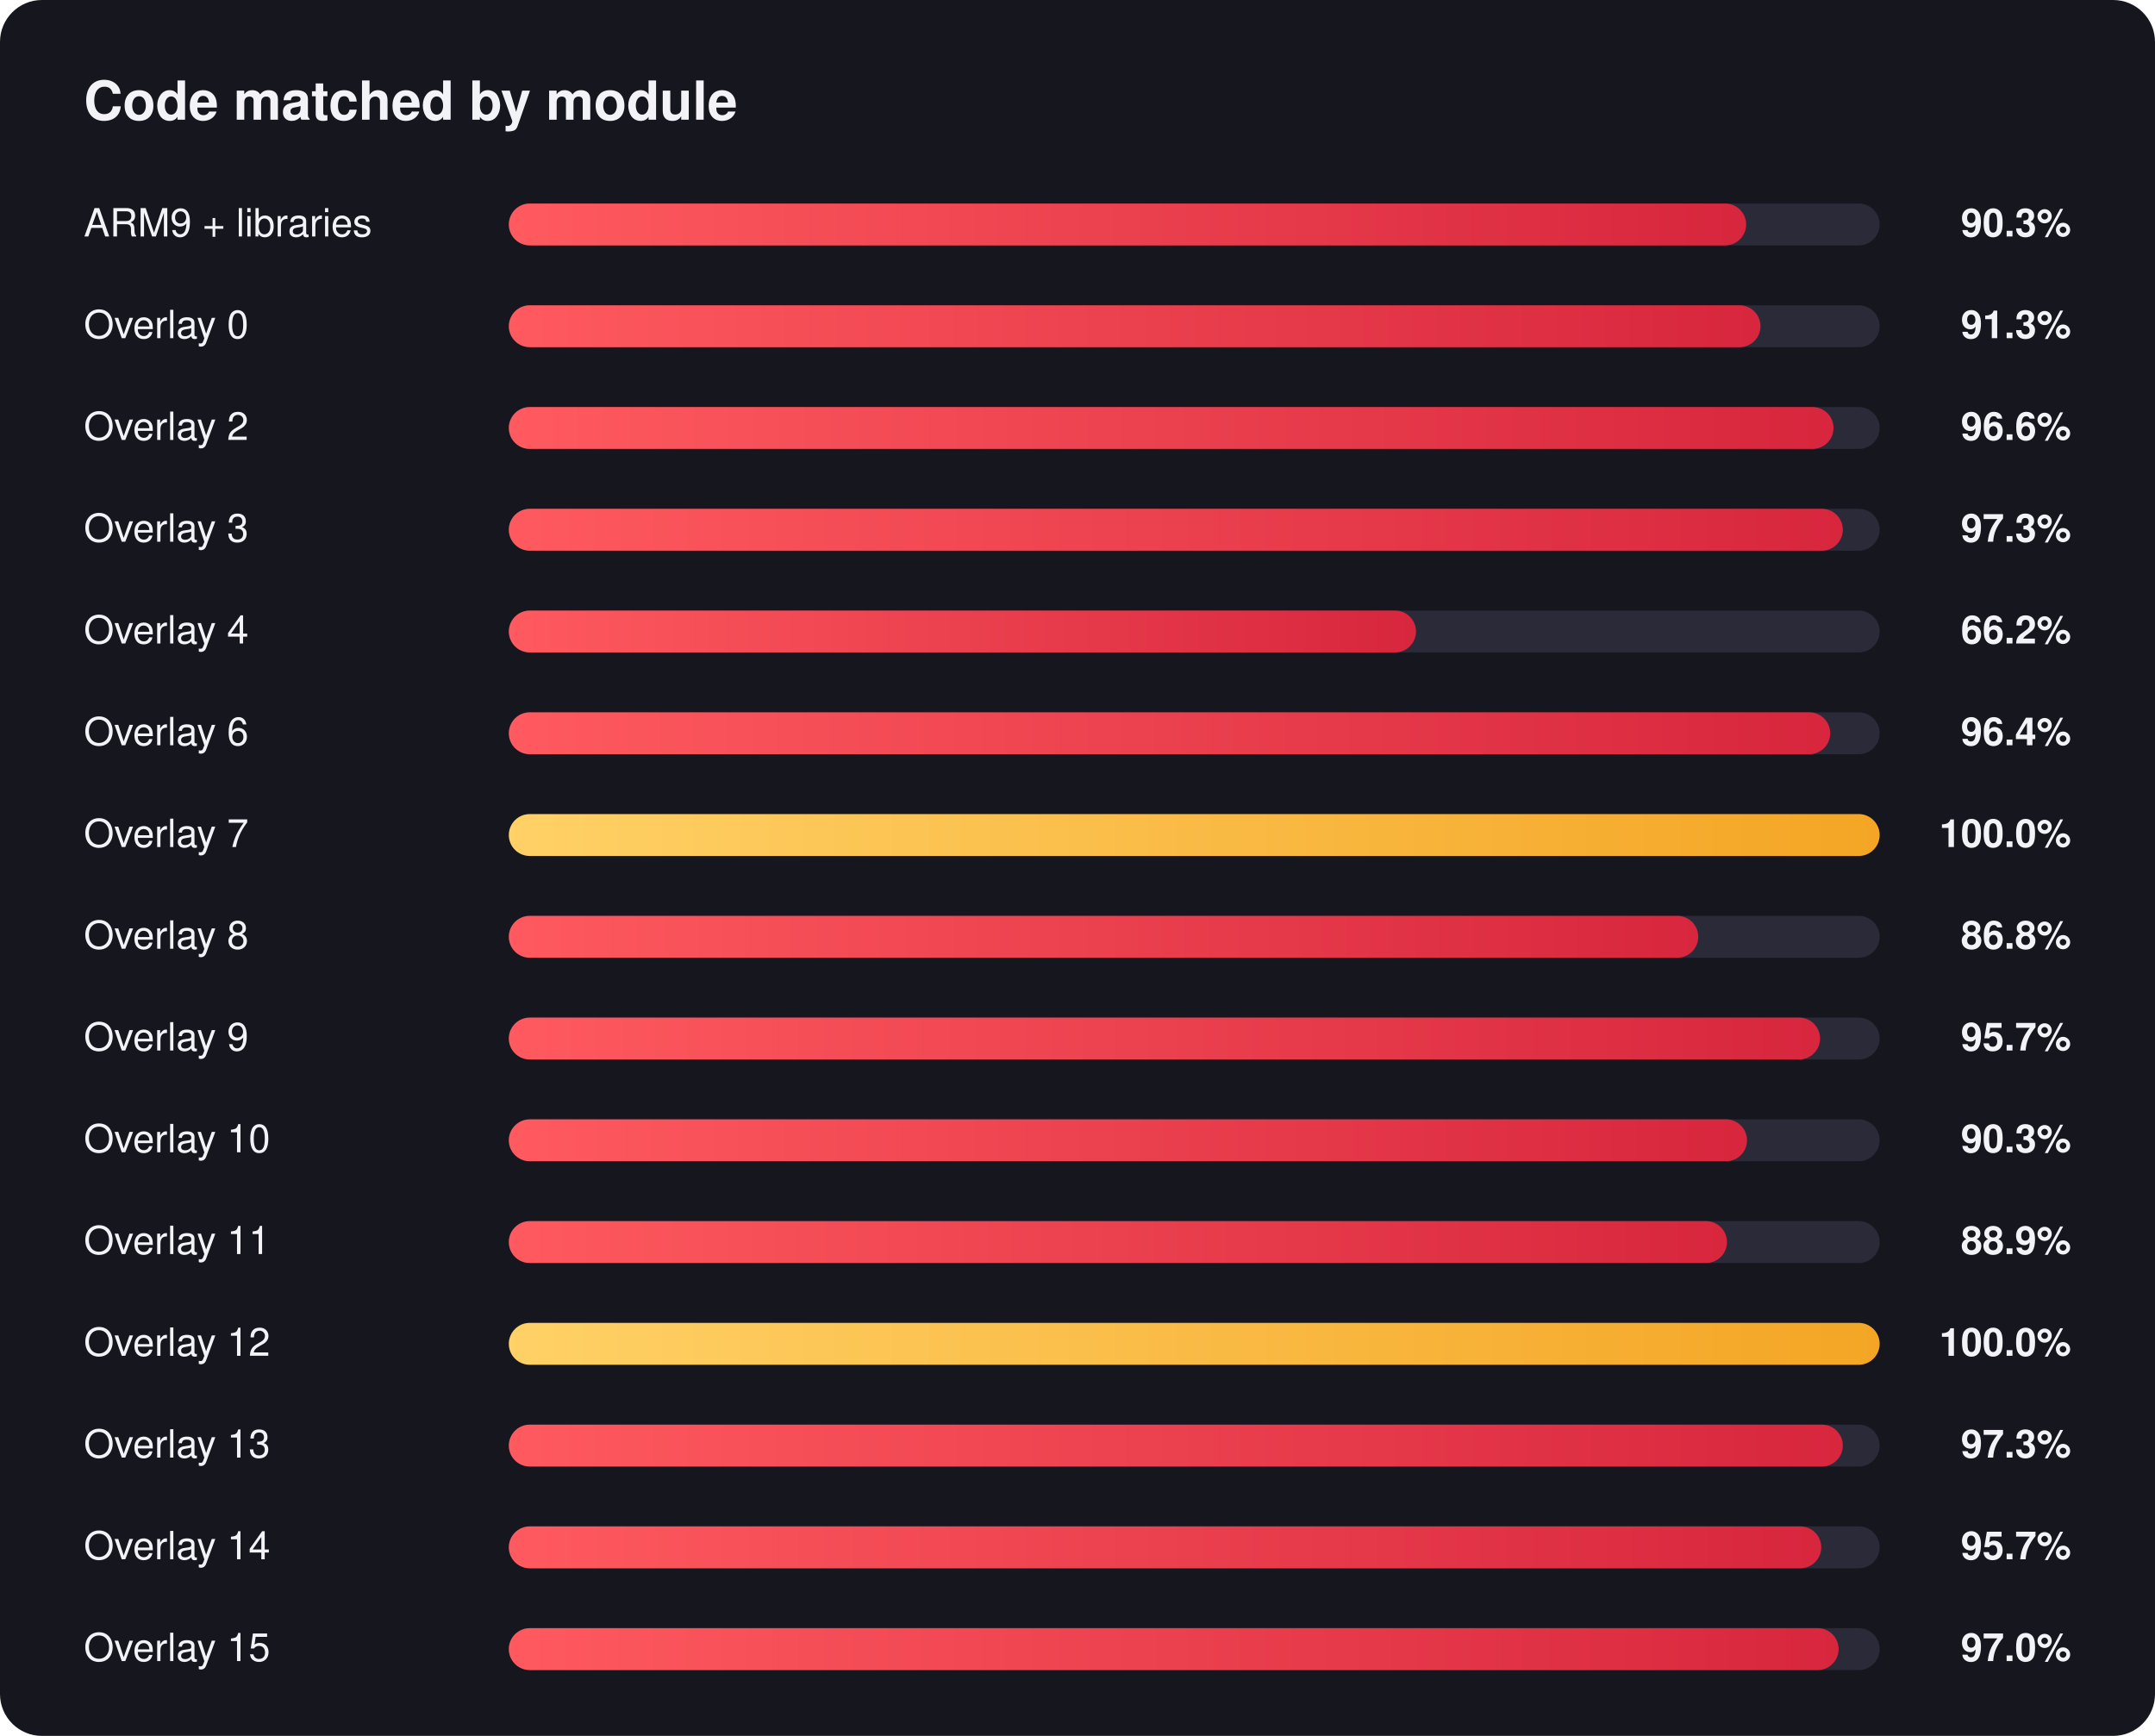
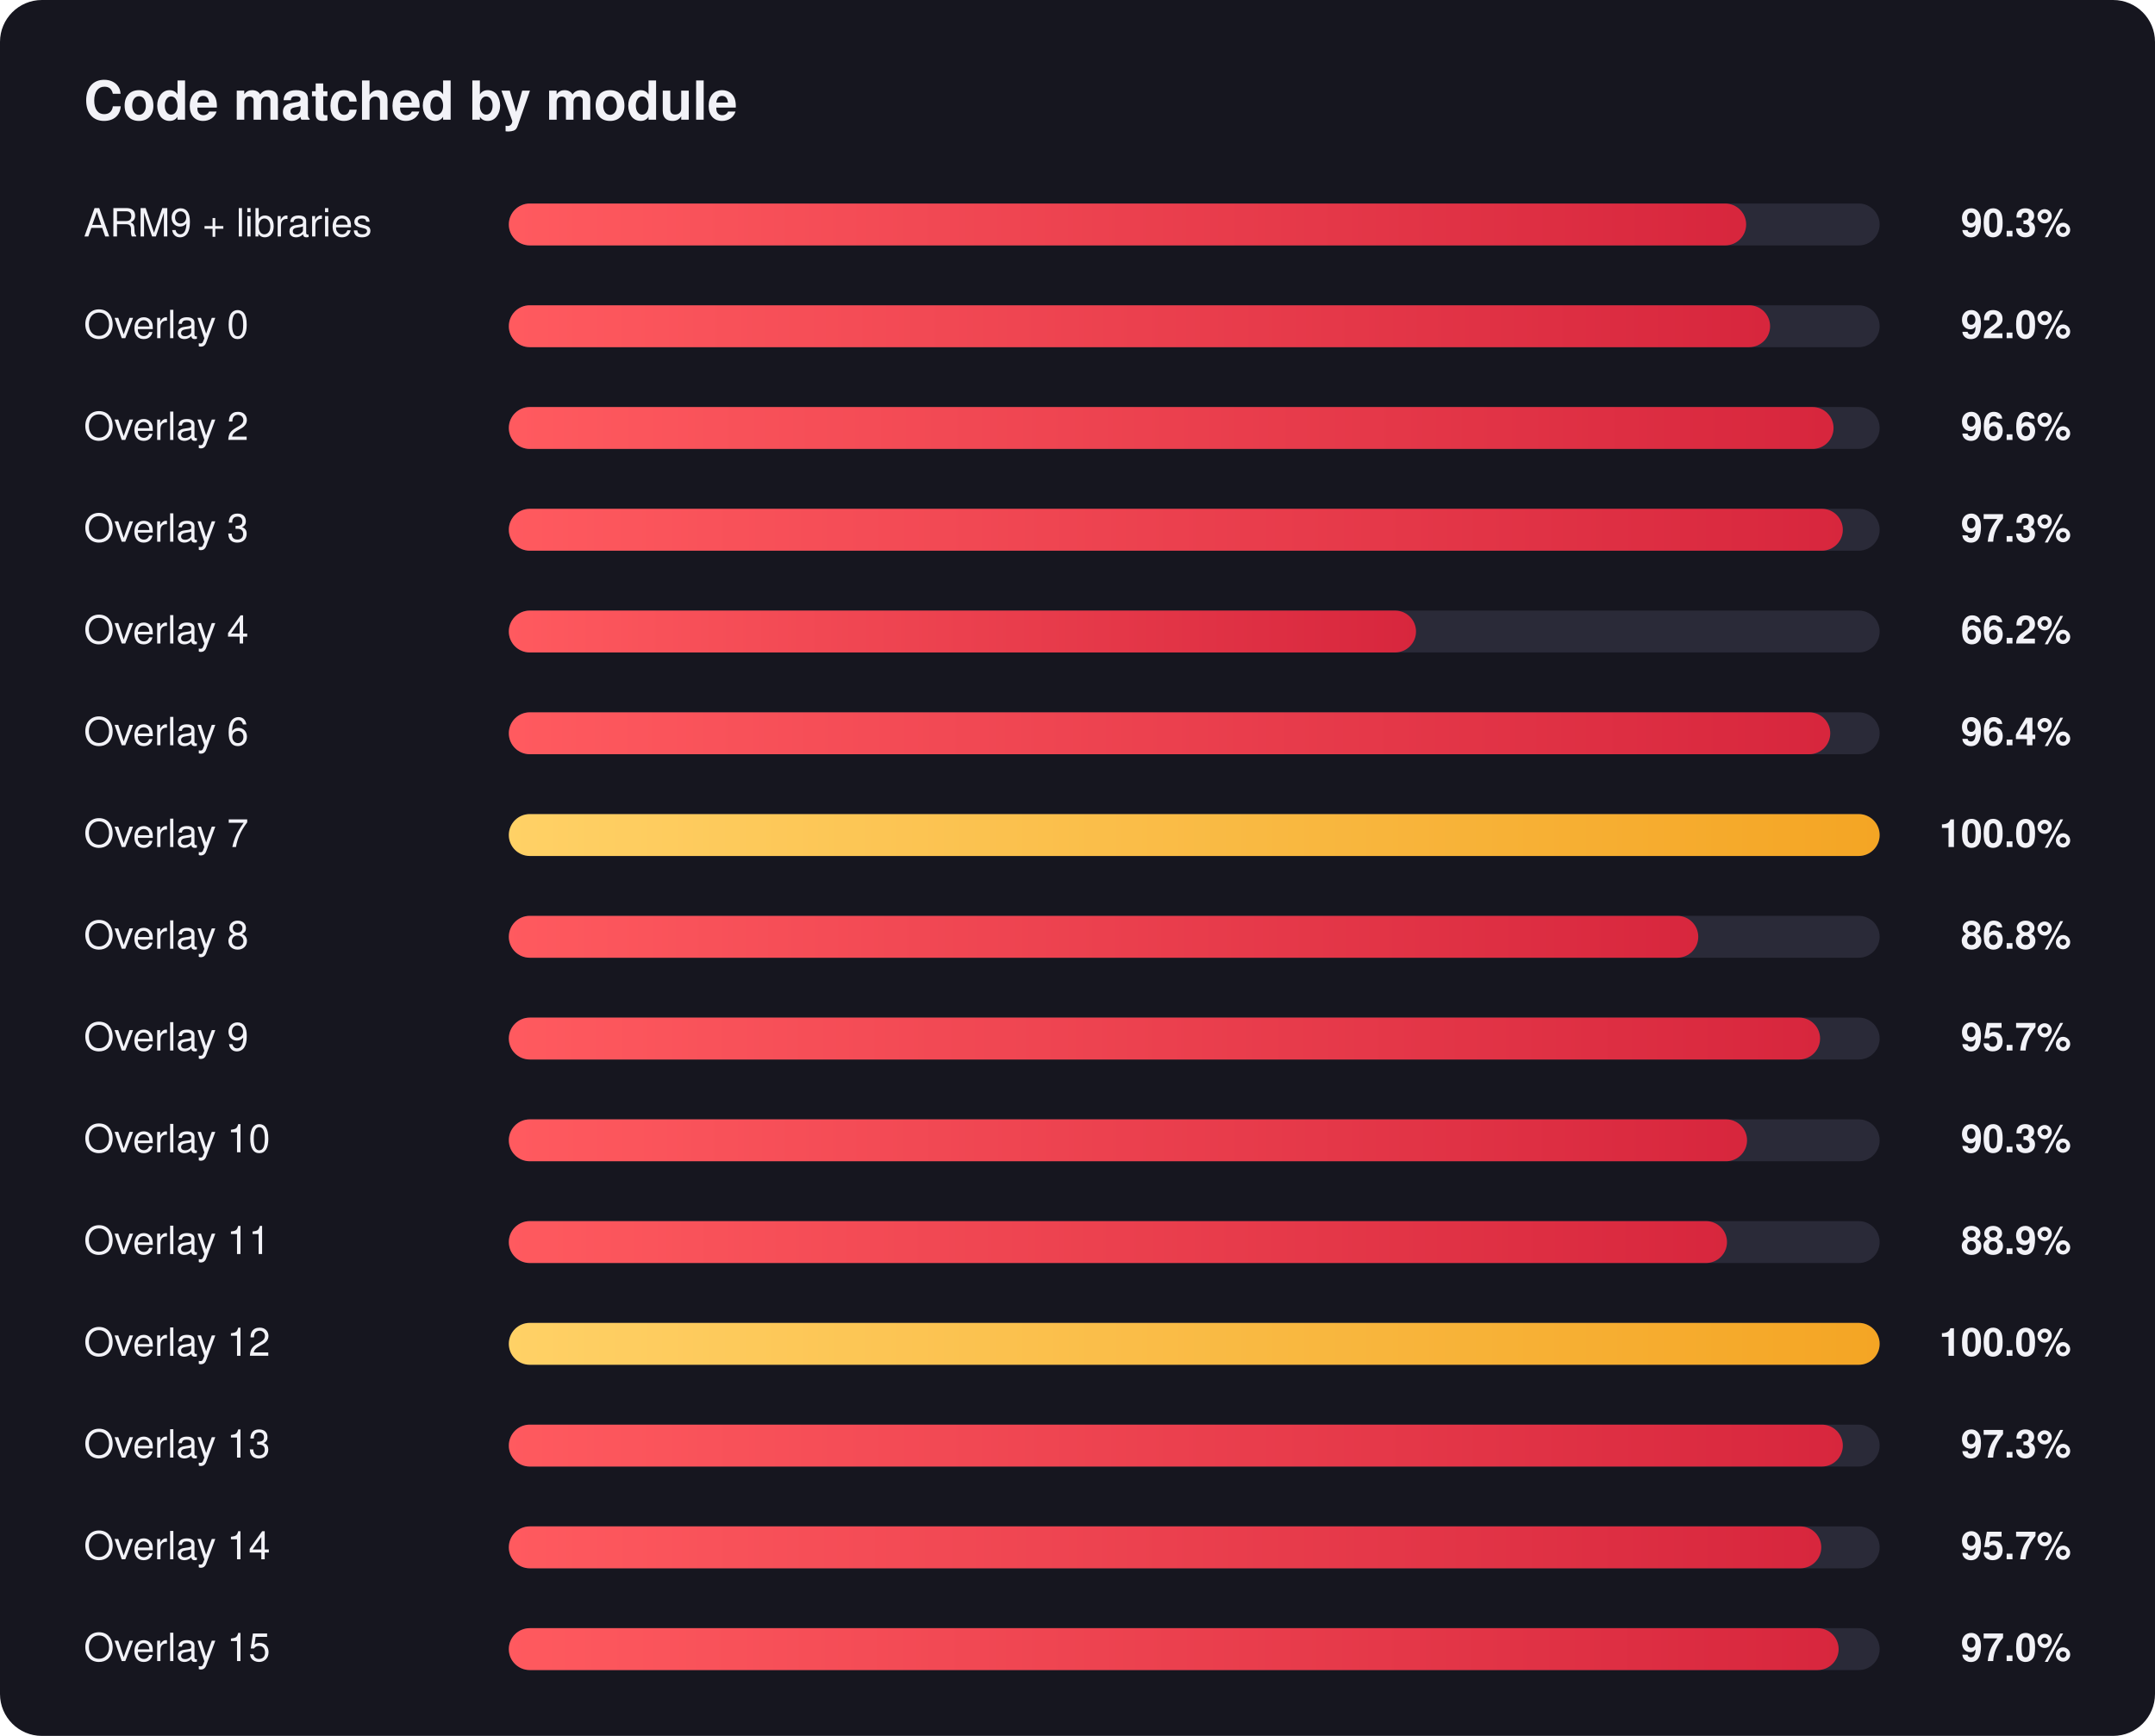
<svg xmlns="http://www.w3.org/2000/svg" width="720" height="580" viewBox="0 0 720 580" font-family="Segoe UI, Helvetica, Arial, sans-serif">
  <defs>
    <linearGradient id="red" x1="0" x2="1" y1="0" y2="0">
      <stop offset="0" stop-color="#ff5a5f" />
      <stop offset="1" stop-color="#d7263d" />
    </linearGradient>
    <linearGradient id="gold" x1="0" x2="1" y1="0" y2="0">
      <stop offset="0" stop-color="#ffd166" />
      <stop offset="1" stop-color="#f4a524" />
    </linearGradient>
  </defs>
  <rect width="720" height="580" rx="14" fill="#16161f" />
  <text x="28" y="40" fill="#f2f2f7" font-size="18" font-weight="700">Code matched by module</text>
  <text x="28" y="79" fill="#f2f2f7" font-size="13">ARM9 + libraries</text>
  <text x="692" y="79" fill="#f2f2f7" font-size="13" font-weight="600" text-anchor="end">90.3%</text>
  <rect x="170" y="68" width="458" height="14" rx="7.0" fill="#2a2a38" />
  <rect x="170" y="68" width="413.4" height="14" rx="7.0" fill="url(#red)" />
  <text x="28" y="113" fill="#f2f2f7" font-size="13">Overlay 0</text>
-   <text x="692" y="113" fill="#f2f2f7" font-size="13" font-weight="600" text-anchor="end">91.3%</text>
+   <text x="692" y="113" fill="#f2f2f7" font-size="13" font-weight="600" text-anchor="end">92.0%</text>
  <rect x="170" y="102" width="458" height="14" rx="7.0" fill="#2a2a38" />
-   <rect x="170" y="102" width="418.2" height="14" rx="7.0" fill="url(#red)" />
+   <rect x="170" y="102" width="421.4" height="14" rx="7.0" fill="url(#red)" />
  <text x="28" y="147" fill="#f2f2f7" font-size="13">Overlay 2</text>
  <text x="692" y="147" fill="#f2f2f7" font-size="13" font-weight="600" text-anchor="end">96.6%</text>
  <rect x="170" y="136" width="458" height="14" rx="7.0" fill="#2a2a38" />
  <rect x="170" y="136" width="442.6" height="14" rx="7.0" fill="url(#red)" />
  <text x="28" y="181" fill="#f2f2f7" font-size="13">Overlay 3</text>
  <text x="692" y="181" fill="#f2f2f7" font-size="13" font-weight="600" text-anchor="end">97.3%</text>
  <rect x="170" y="170" width="458" height="14" rx="7.0" fill="#2a2a38" />
  <rect x="170" y="170" width="445.7" height="14" rx="7.0" fill="url(#red)" />
  <text x="28" y="215" fill="#f2f2f7" font-size="13">Overlay 4</text>
  <text x="692" y="215" fill="#f2f2f7" font-size="13" font-weight="600" text-anchor="end">66.2%</text>
  <rect x="170" y="204" width="458" height="14" rx="7.0" fill="#2a2a38" />
  <rect x="170" y="204" width="303.1" height="14" rx="7.0" fill="url(#red)" />
  <text x="28" y="249" fill="#f2f2f7" font-size="13">Overlay 6</text>
  <text x="692" y="249" fill="#f2f2f7" font-size="13" font-weight="600" text-anchor="end">96.4%</text>
  <rect x="170" y="238" width="458" height="14" rx="7.0" fill="#2a2a38" />
  <rect x="170" y="238" width="441.5" height="14" rx="7.0" fill="url(#red)" />
  <text x="28" y="283" fill="#f2f2f7" font-size="13">Overlay 7</text>
  <text x="692" y="283" fill="#f2f2f7" font-size="13" font-weight="600" text-anchor="end">100.0%</text>
  <rect x="170" y="272" width="458" height="14" rx="7.0" fill="#2a2a38" />
  <rect x="170" y="272" width="458.0" height="14" rx="7.0" fill="url(#gold)" />
  <text x="28" y="317" fill="#f2f2f7" font-size="13">Overlay 8</text>
  <text x="692" y="317" fill="#f2f2f7" font-size="13" font-weight="600" text-anchor="end">86.8%</text>
  <rect x="170" y="306" width="458" height="14" rx="7.0" fill="#2a2a38" />
  <rect x="170" y="306" width="397.4" height="14" rx="7.0" fill="url(#red)" />
  <text x="28" y="351" fill="#f2f2f7" font-size="13">Overlay 9</text>
  <text x="692" y="351" fill="#f2f2f7" font-size="13" font-weight="600" text-anchor="end">95.7%</text>
  <rect x="170" y="340" width="458" height="14" rx="7.0" fill="#2a2a38" />
  <rect x="170" y="340" width="438.1" height="14" rx="7.0" fill="url(#red)" />
  <text x="28" y="385" fill="#f2f2f7" font-size="13">Overlay 10</text>
  <text x="692" y="385" fill="#f2f2f7" font-size="13" font-weight="600" text-anchor="end">90.3%</text>
  <rect x="170" y="374" width="458" height="14" rx="7.0" fill="#2a2a38" />
  <rect x="170" y="374" width="413.7" height="14" rx="7.0" fill="url(#red)" />
  <text x="28" y="419" fill="#f2f2f7" font-size="13">Overlay 11</text>
  <text x="692" y="419" fill="#f2f2f7" font-size="13" font-weight="600" text-anchor="end">88.9%</text>
  <rect x="170" y="408" width="458" height="14" rx="7.0" fill="#2a2a38" />
  <rect x="170" y="408" width="407.0" height="14" rx="7.0" fill="url(#red)" />
  <text x="28" y="453" fill="#f2f2f7" font-size="13">Overlay 12</text>
  <text x="692" y="453" fill="#f2f2f7" font-size="13" font-weight="600" text-anchor="end">100.0%</text>
  <rect x="170" y="442" width="458" height="14" rx="7.0" fill="#2a2a38" />
  <rect x="170" y="442" width="458.0" height="14" rx="7.0" fill="url(#gold)" />
  <text x="28" y="487" fill="#f2f2f7" font-size="13">Overlay 13</text>
  <text x="692" y="487" fill="#f2f2f7" font-size="13" font-weight="600" text-anchor="end">97.3%</text>
  <rect x="170" y="476" width="458" height="14" rx="7.0" fill="#2a2a38" />
  <rect x="170" y="476" width="445.7" height="14" rx="7.0" fill="url(#red)" />
  <text x="28" y="521" fill="#f2f2f7" font-size="13">Overlay 14</text>
  <text x="692" y="521" fill="#f2f2f7" font-size="13" font-weight="600" text-anchor="end">95.7%</text>
  <rect x="170" y="510" width="458" height="14" rx="7.0" fill="#2a2a38" />
  <rect x="170" y="510" width="438.5" height="14" rx="7.0" fill="url(#red)" />
  <text x="28" y="555" fill="#f2f2f7" font-size="13">Overlay 15</text>
  <text x="692" y="555" fill="#f2f2f7" font-size="13" font-weight="600" text-anchor="end">97.0%</text>
  <rect x="170" y="544" width="458" height="14" rx="7.0" fill="#2a2a38" />
  <rect x="170" y="544" width="444.3" height="14" rx="7.0" fill="url(#red)" />
</svg>
